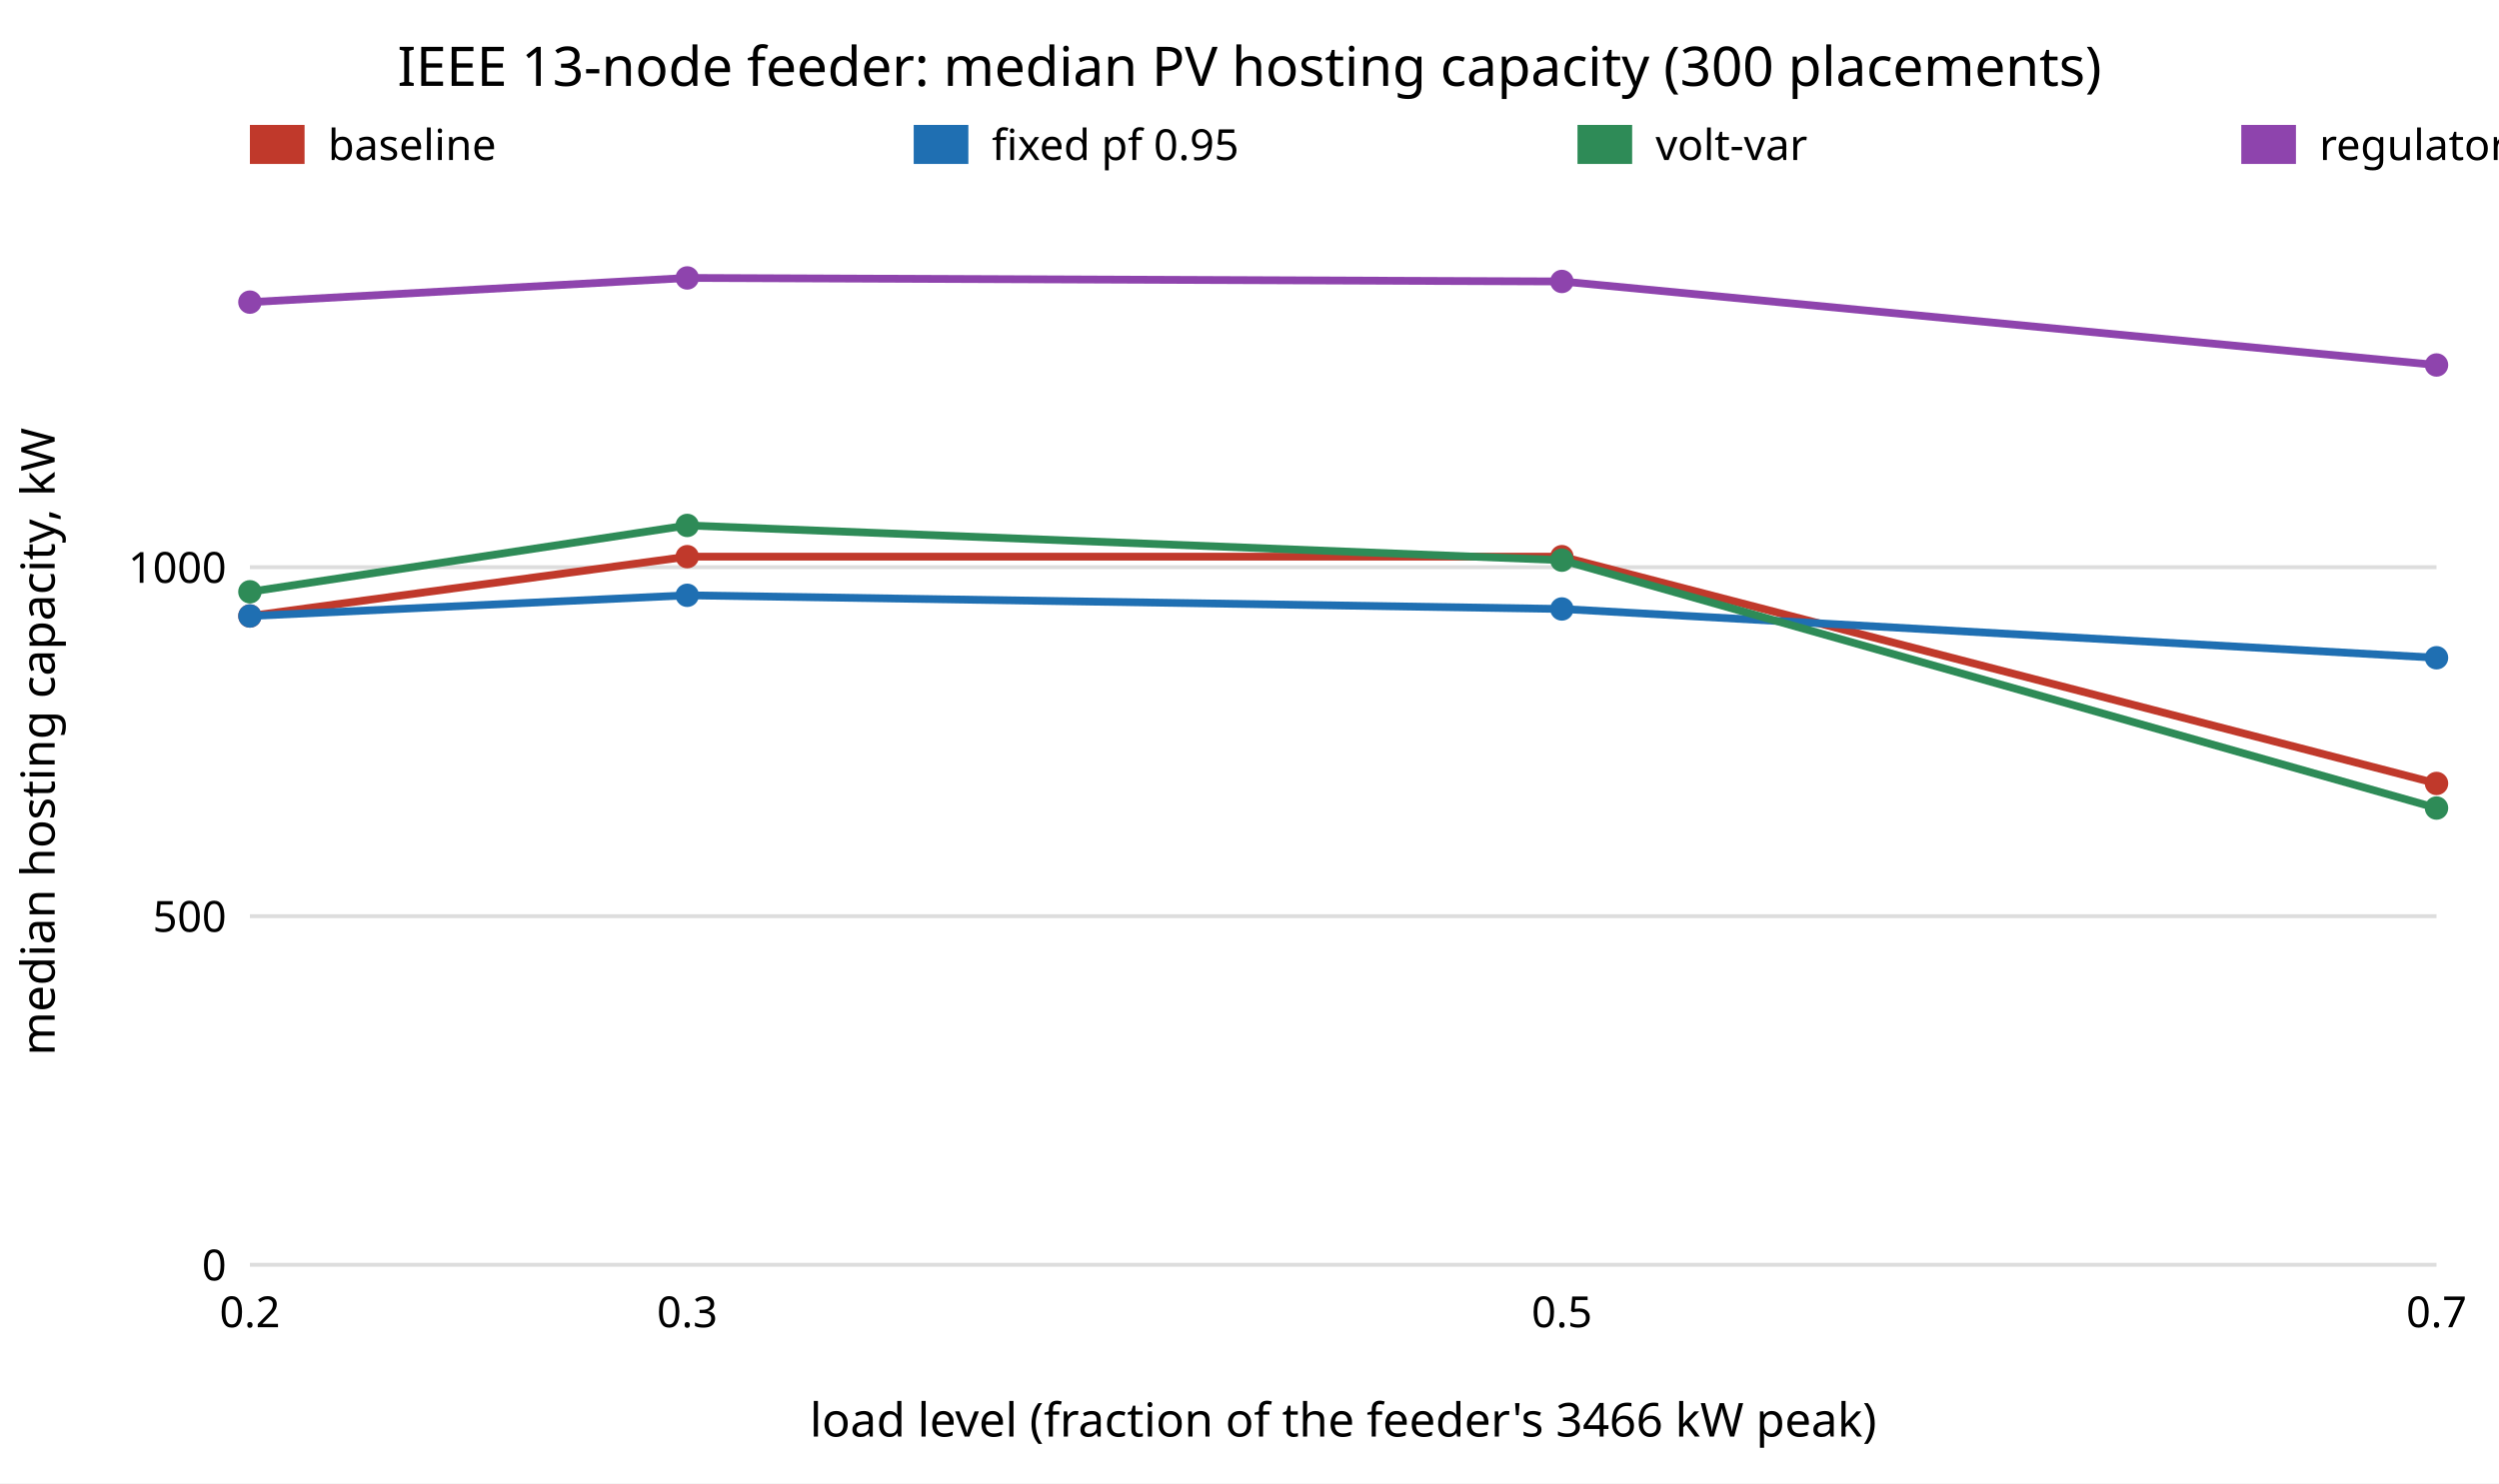
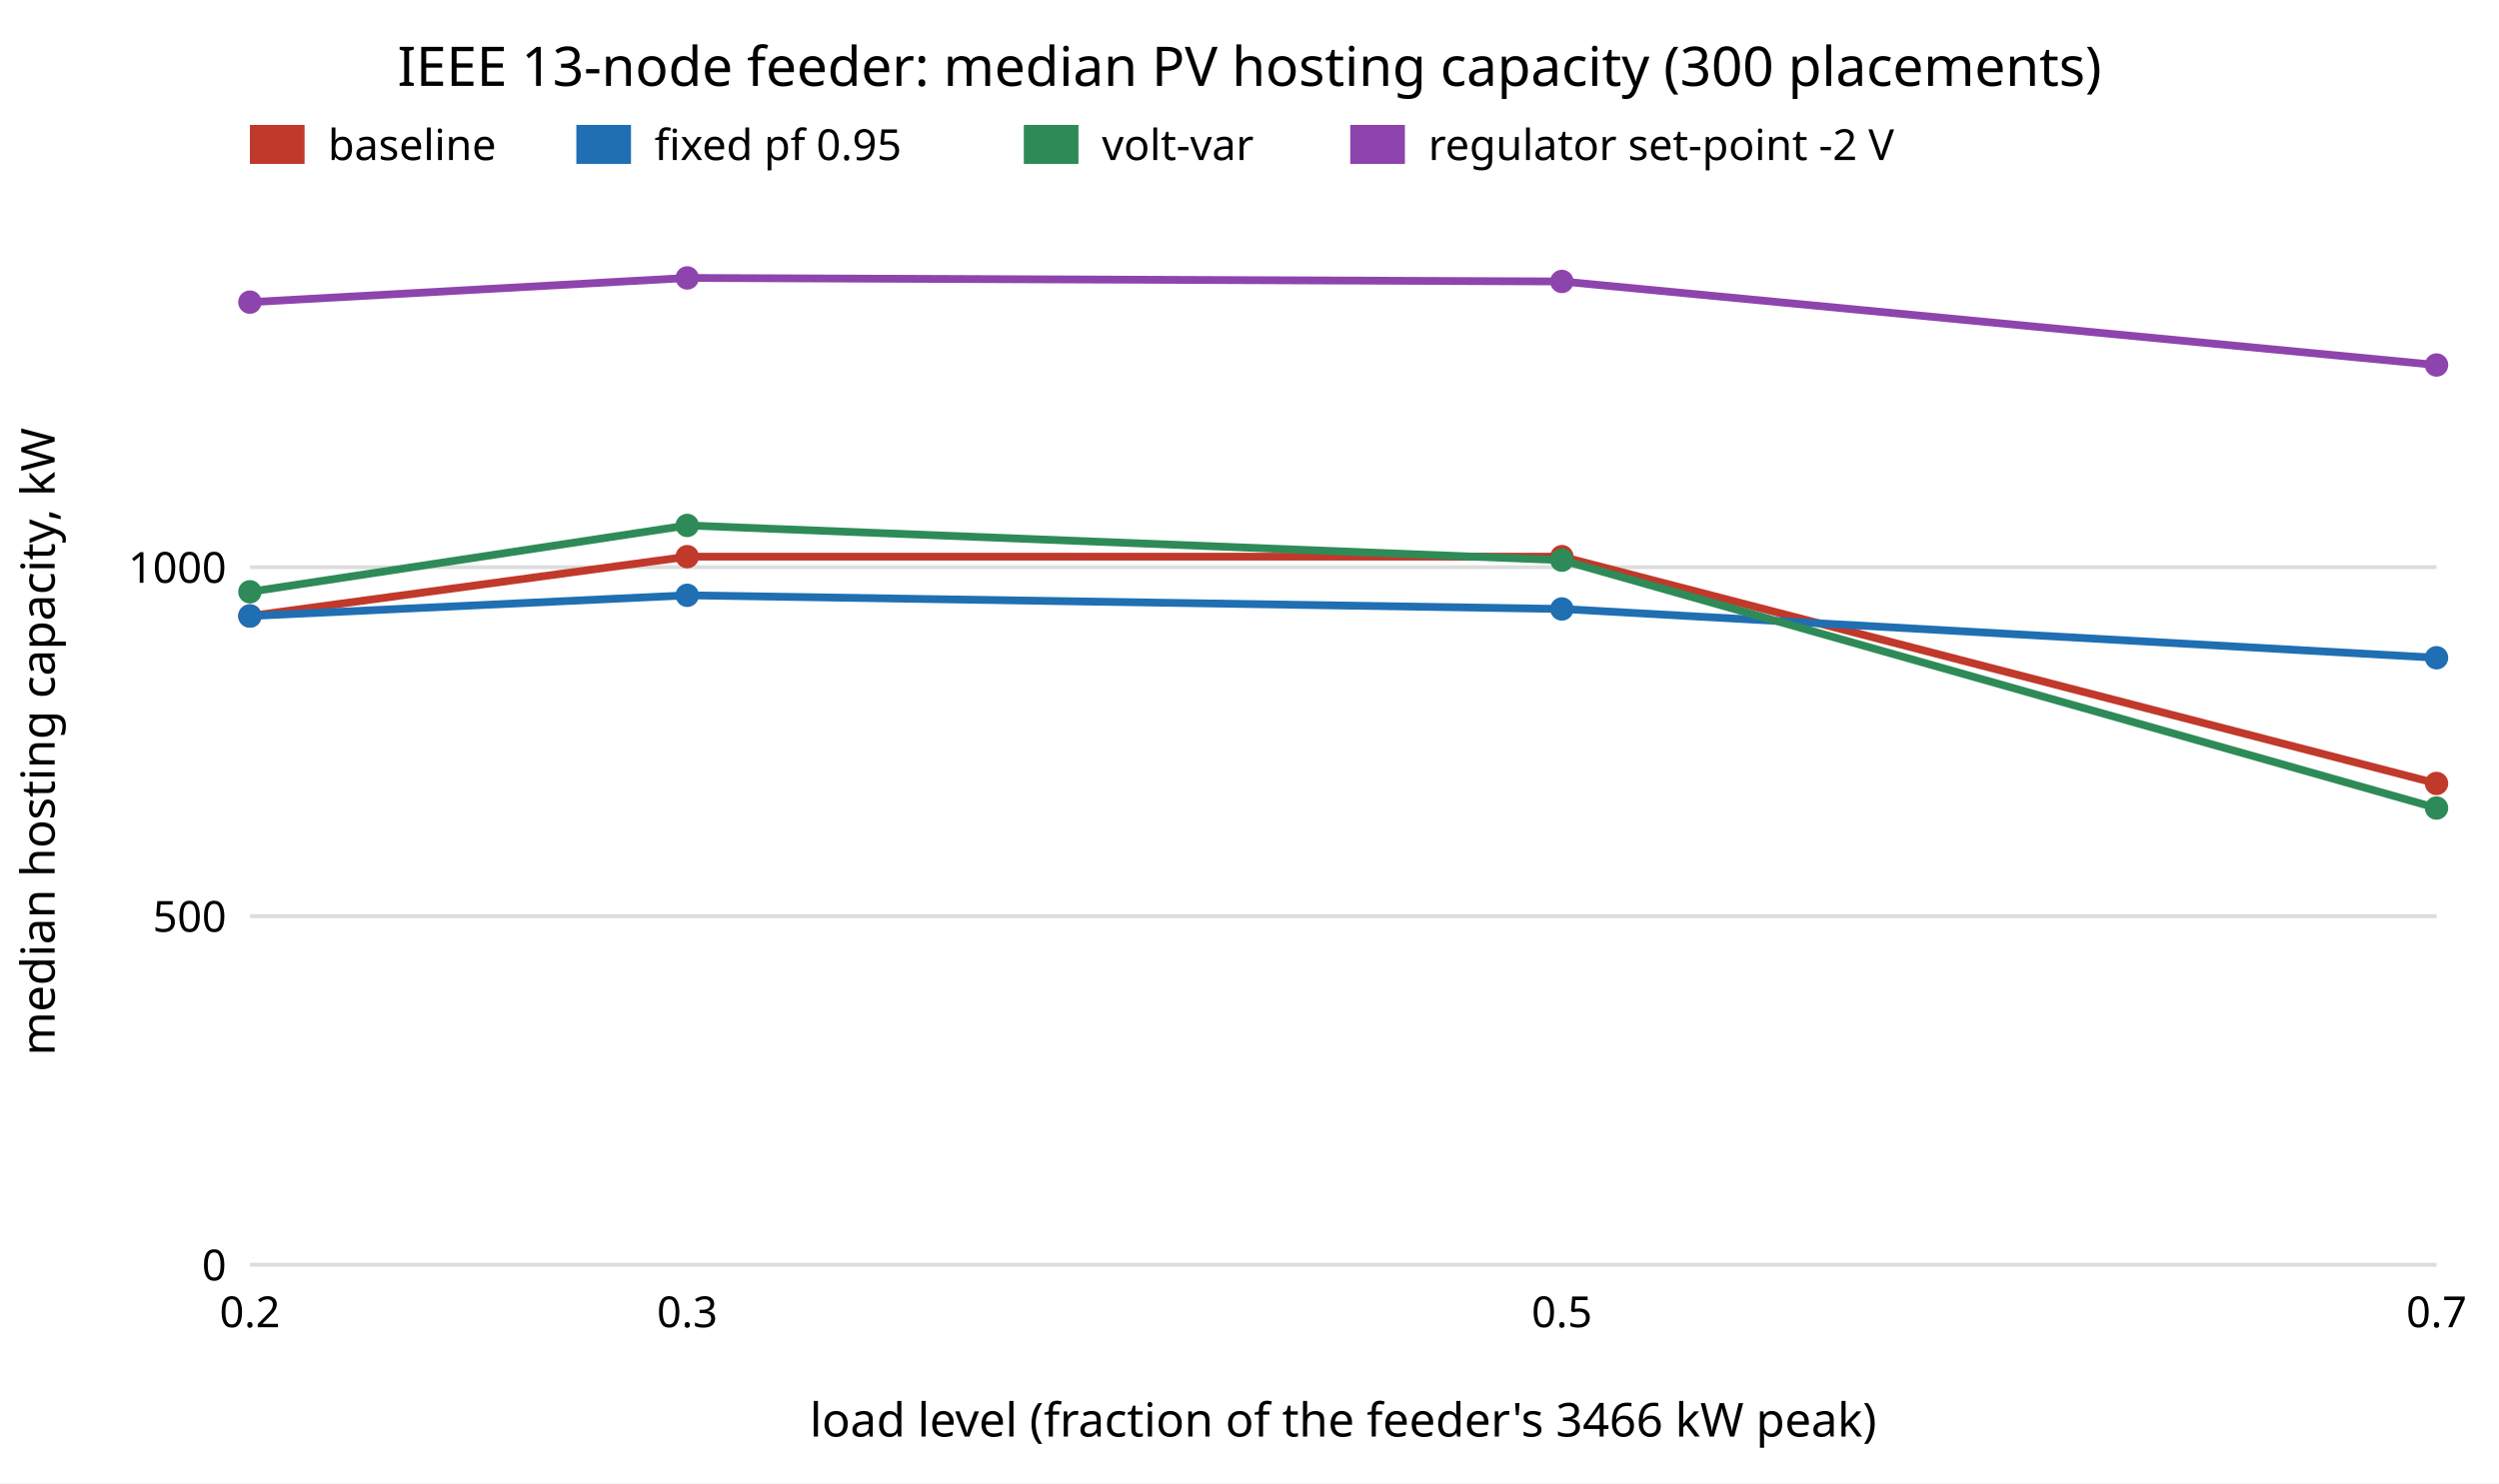
<svg xmlns="http://www.w3.org/2000/svg" viewBox="0 0 640 380" role="img" aria-label="Line plot: median rooftop PV hosting capacity in kilowatts of the IEEE 13-node feeder against the load level, for no measure, a fixed power factor, volt-var and a lower regulator set-point">
  <rect width="640" height="380" fill="#fff" />
  <text x="320.0" y="22" text-anchor="middle" font-family="sans-serif" font-size="14">IEEE 13-node feeder: median PV hosting capacity (300 placements)</text>
  <line x1="64" x2="624" y1="324.0" y2="324.0" stroke="#ddd" />
  <text x="58" y="328.0" text-anchor="end" font-family="sans-serif" font-size="11">0</text>
  <line x1="64" x2="624" y1="234.7" y2="234.7" stroke="#ddd" />
  <text x="58" y="238.7" text-anchor="end" font-family="sans-serif" font-size="11">500</text>
  <line x1="64" x2="624" y1="145.3" y2="145.3" stroke="#ddd" />
  <text x="58" y="149.3" text-anchor="end" font-family="sans-serif" font-size="11">1000</text>
  <text x="64.0" y="340" text-anchor="middle" font-family="sans-serif" font-size="11">0.2</text>
  <text x="176.0" y="340" text-anchor="middle" font-family="sans-serif" font-size="11">0.3</text>
  <text x="400.0" y="340" text-anchor="middle" font-family="sans-serif" font-size="11">0.5</text>
  <text x="624.0" y="340" text-anchor="middle" font-family="sans-serif" font-size="11">0.7</text>
  <text x="344.0" y="368" text-anchor="middle" font-family="sans-serif" font-size="12">load level (fraction of the feeder's 3466 kW peak)</text>
  <text x="14" y="190.0" text-anchor="middle" font-family="sans-serif" font-size="12" transform="rotate(-90 14 190.0)">median hosting capacity, kW</text>
  <polyline points="64.0,157.8 176.0,142.6 400.0,142.6 624.0,200.7" fill="none" stroke="#c0392b" stroke-width="2" />
  <circle cx="64.0" cy="157.8" r="3" fill="#c0392b" />
  <circle cx="176.0" cy="142.6" r="3" fill="#c0392b" />
  <circle cx="400.0" cy="142.6" r="3" fill="#c0392b" />
  <circle cx="624.0" cy="200.7" r="3" fill="#c0392b" />
  <rect x="64" y="32" width="14" height="10" fill="#c0392b" />
  <text x="84" y="41" font-family="sans-serif" font-size="11">baseline</text>
  <polyline points="64.0,157.8 176.0,152.5 400.0,156.0 624.0,168.5" fill="none" stroke="#1f6fb2" stroke-width="2" />
  <circle cx="64.0" cy="157.8" r="3" fill="#1f6fb2" />
  <circle cx="176.0" cy="152.5" r="3" fill="#1f6fb2" />
  <circle cx="400.0" cy="156.0" r="3" fill="#1f6fb2" />
  <circle cx="624.0" cy="168.5" r="3" fill="#1f6fb2" />
-   <rect x="234" y="32" width="14" height="10" fill="#1f6fb2" />
-   <text x="254" y="41" font-family="sans-serif" font-size="11">fixed pf 0.95</text>
+   <rect x="147.6" y="32" width="14" height="10" fill="#1f6fb2" />
+   <text x="167.6" y="41" font-family="sans-serif" font-size="11">fixed pf 0.95</text>
  <polyline points="64.0,151.6 176.0,134.6 400.0,143.5 624.0,207.0" fill="none" stroke="#2e8b57" stroke-width="2" />
  <circle cx="64.0" cy="151.6" r="3" fill="#2e8b57" />
  <circle cx="176.0" cy="134.6" r="3" fill="#2e8b57" />
  <circle cx="400.0" cy="143.5" r="3" fill="#2e8b57" />
  <circle cx="624.0" cy="207.0" r="3" fill="#2e8b57" />
-   <rect x="404" y="32" width="14" height="10" fill="#2e8b57" />
-   <text x="424" y="41" font-family="sans-serif" font-size="11">volt-var</text>
+   <rect x="262.2" y="32" width="14" height="10" fill="#2e8b57" />
+   <text x="282.2" y="41" font-family="sans-serif" font-size="11">volt-var</text>
  <polyline points="64.0,77.4 176.0,71.2 400.0,72.1 624.0,93.5" fill="none" stroke="#8e44ad" stroke-width="2" />
  <circle cx="64.0" cy="77.4" r="3" fill="#8e44ad" />
  <circle cx="176.0" cy="71.2" r="3" fill="#8e44ad" />
  <circle cx="400.0" cy="72.1" r="3" fill="#8e44ad" />
  <circle cx="624.0" cy="93.5" r="3" fill="#8e44ad" />
-   <rect x="574" y="32" width="14" height="10" fill="#8e44ad" />
-   <text x="594" y="41" font-family="sans-serif" font-size="11">regulator set-point -2 V</text>
+   <rect x="345.8" y="32" width="14" height="10" fill="#8e44ad" />
+   <text x="365.8" y="41" font-family="sans-serif" font-size="11">regulator set-point -2 V</text>
</svg>
